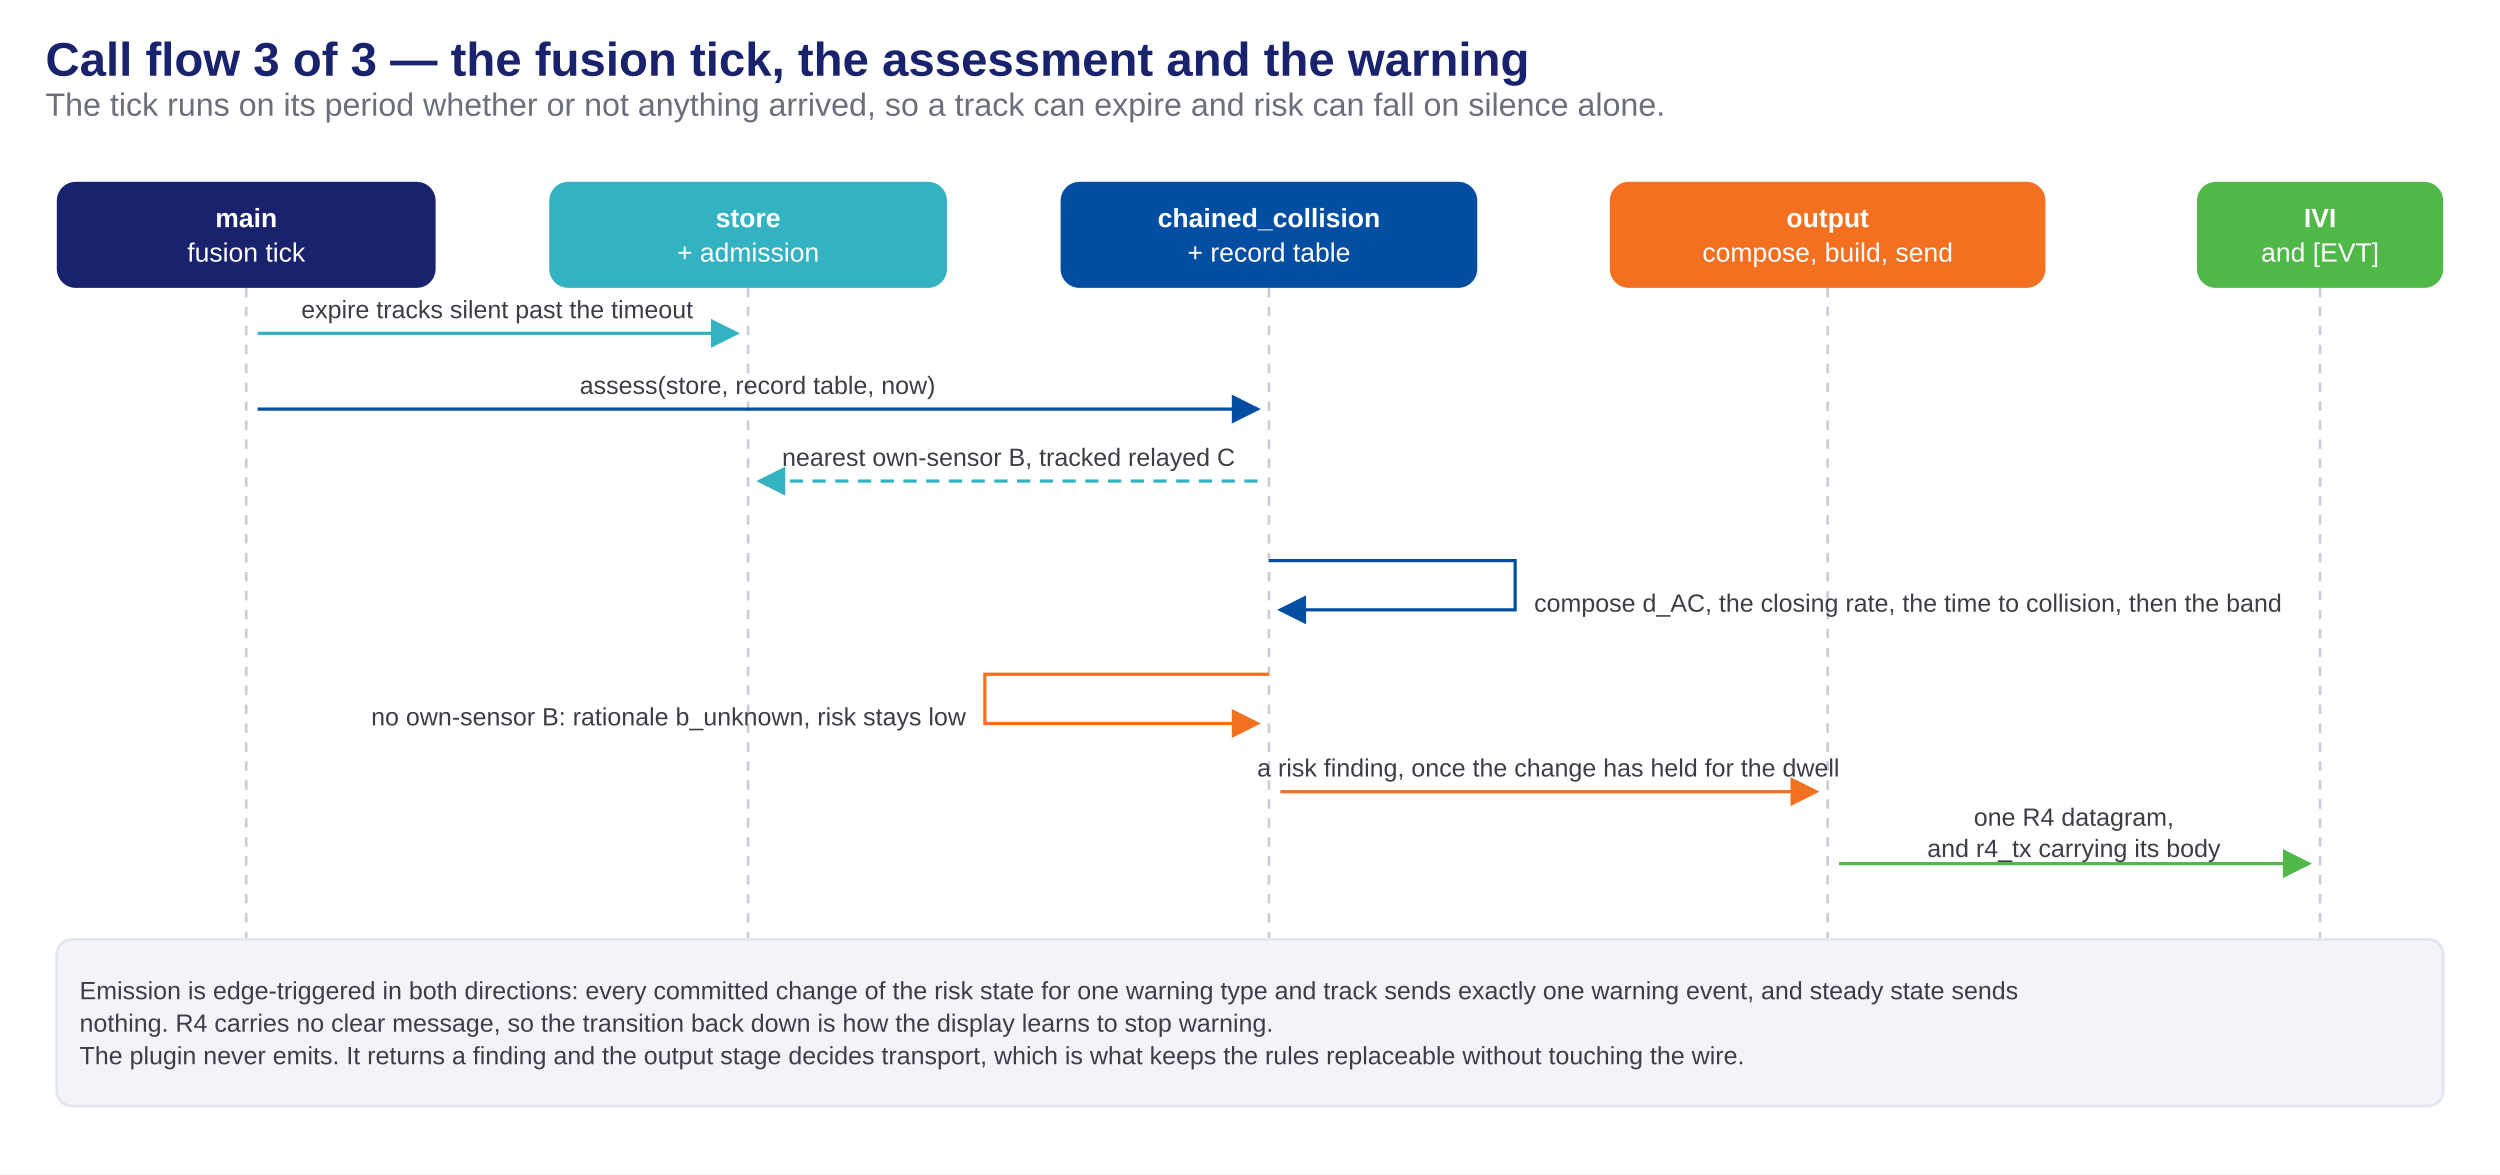
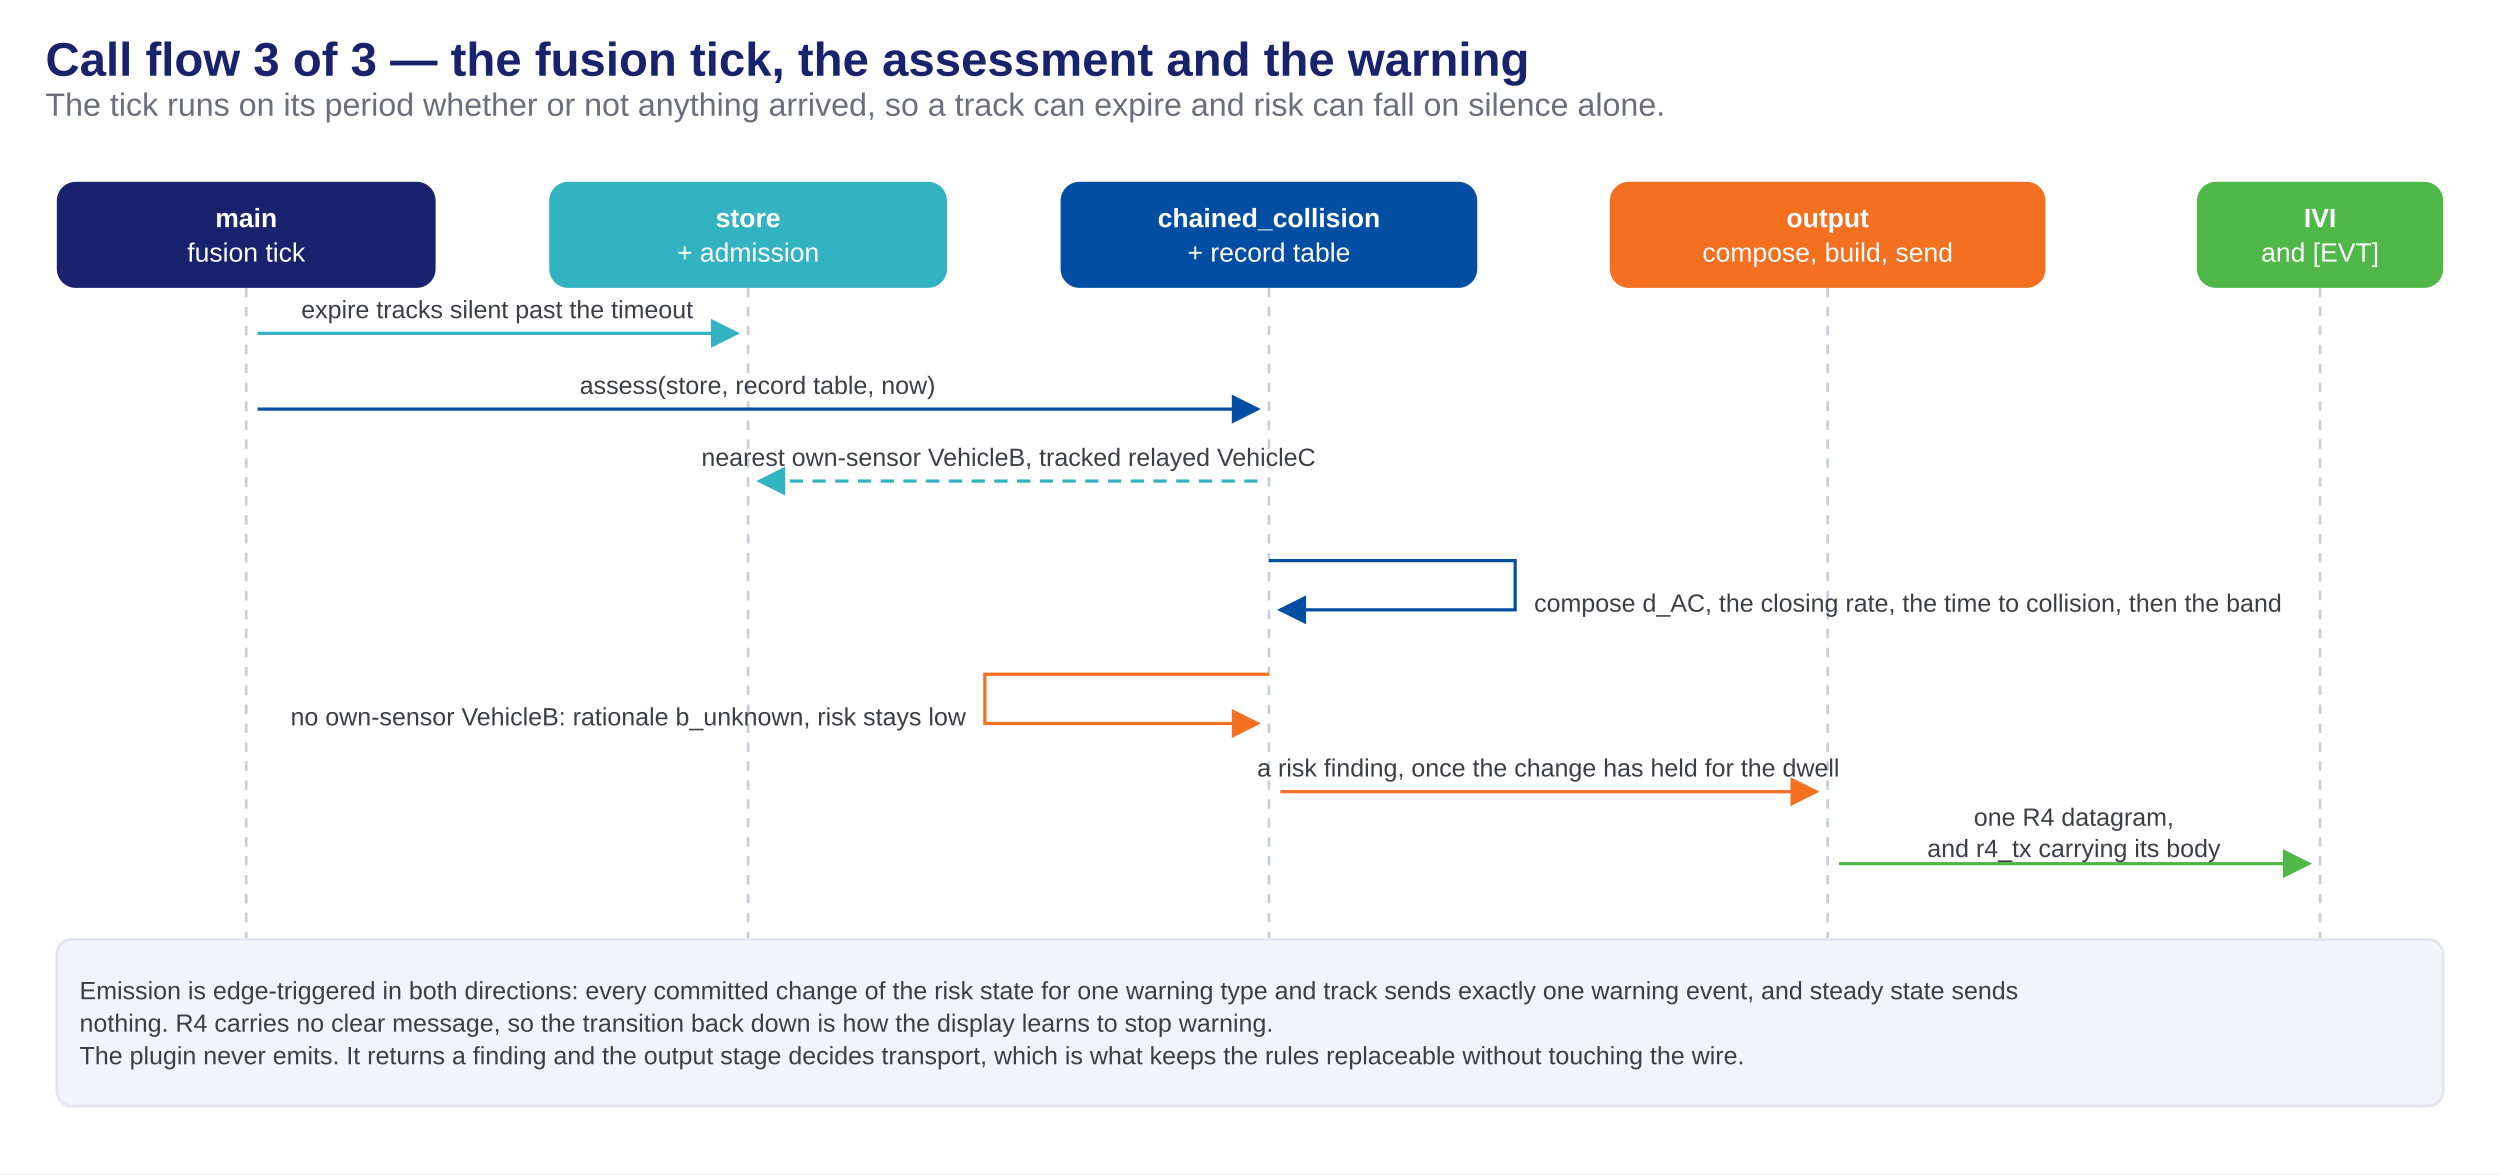
- <svg xmlns="http://www.w3.org/2000/svg" version="1.1" width="1320px" height="620px" viewBox="0 0 1320 620" font-family="Segoe UI, Arial, sans-serif" content="&lt;mxfile host=&quot;app.diagrams.net&quot;&gt;&#10;  &lt;diagram name=&quot;phase2-4-ada-callflow-3&quot; id=&quot;phase2-4-ada-callflow-3&quot;&gt;&#10;    &lt;mxGraphModel dx=&quot;1400&quot; dy=&quot;820&quot; grid=&quot;1&quot; gridSize=&quot;10&quot; guides=&quot;1&quot; tooltips=&quot;1&quot; connect=&quot;1&quot; arrows=&quot;1&quot; fold=&quot;1&quot; page=&quot;1&quot; pageScale=&quot;1&quot; pageWidth=&quot;1320&quot; pageHeight=&quot;620&quot; math=&quot;0&quot; shadow=&quot;0&quot;&gt;&#10;      &lt;root&gt;&#10;        &lt;mxCell id=&quot;0&quot; /&gt;&#10;        &lt;mxCell id=&quot;1&quot; parent=&quot;0&quot; /&gt;&#10;        &lt;mxCell id=&quot;t1&quot; value=&quot;Call flow 3 of 3 — the fusion tick, the assessment and the warning&quot; style=&quot;text;html=1;align=left;verticalAlign=middle;fontSize=25.0;fontColor=#19226D;fontStyle=1;&quot; vertex=&quot;1&quot; parent=&quot;1&quot;&gt;&lt;mxGeometry x=&quot;24&quot; y=&quot;20&quot; width=&quot;1272&quot; height=&quot;22&quot; as=&quot;geometry&quot; /&gt;&lt;/mxCell&gt;&#10;        &lt;mxCell id=&quot;t2&quot; value=&quot;The tick runs on its period whether or not anything arrived, so a track can expire and risk can fall on silence alone.&quot; style=&quot;text;html=1;align=left;verticalAlign=middle;fontSize=17.0;fontColor=#6b6e7b;fontStyle=0;&quot; vertex=&quot;1&quot; parent=&quot;1&quot;&gt;&lt;mxGeometry x=&quot;24&quot; y=&quot;44&quot; width=&quot;1272&quot; height=&quot;22&quot; as=&quot;geometry&quot; /&gt;&lt;/mxCell&gt;&#10;        &lt;mxCell id=&quot;b3&quot; value=&quot;main&amp;#10;fusion tick&quot; style=&quot;rounded=1;arcSize=10;html=1;fillColor=#19226D;strokeColor=none;fontColor=#ffffff;fontSize=14.0;fontStyle=1;whiteSpace=wrap;verticalAlign=middle;align=center;&quot; vertex=&quot;1&quot; parent=&quot;1&quot;&gt;&lt;mxGeometry x=&quot;30&quot; y=&quot;96&quot; width=&quot;200&quot; height=&quot;56&quot; as=&quot;geometry&quot; /&gt;&lt;/mxCell&gt;&#10;        &lt;mxCell id=&quot;ll4&quot; value=&quot;&quot; style=&quot;line;strokeColor=#c9cddb;dashed=1;direction=north;html=1;&quot; vertex=&quot;1&quot; parent=&quot;1&quot;&gt;&lt;mxGeometry x=&quot;130.0&quot; y=&quot;152&quot; width=&quot;1&quot; height=&quot;352&quot; as=&quot;geometry&quot; /&gt;&lt;/mxCell&gt;&#10;        &lt;mxCell id=&quot;b5&quot; value=&quot;store&amp;#10;+ admission&quot; style=&quot;rounded=1;arcSize=10;html=1;fillColor=#33B2C1;strokeColor=none;fontColor=#ffffff;fontSize=14.0;fontStyle=1;whiteSpace=wrap;verticalAlign=middle;align=center;&quot; vertex=&quot;1&quot; parent=&quot;1&quot;&gt;&lt;mxGeometry x=&quot;290&quot; y=&quot;96&quot; width=&quot;210&quot; height=&quot;56&quot; as=&quot;geometry&quot; /&gt;&lt;/mxCell&gt;&#10;        &lt;mxCell id=&quot;ll6&quot; value=&quot;&quot; style=&quot;line;strokeColor=#c9cddb;dashed=1;direction=north;html=1;&quot; vertex=&quot;1&quot; parent=&quot;1&quot;&gt;&lt;mxGeometry x=&quot;395.0&quot; y=&quot;152&quot; width=&quot;1&quot; height=&quot;352&quot; as=&quot;geometry&quot; /&gt;&lt;/mxCell&gt;&#10;        &lt;mxCell id=&quot;b7&quot; value=&quot;chained_collision&amp;#10;+ record table&quot; style=&quot;rounded=1;arcSize=10;html=1;fillColor=#034EA2;strokeColor=none;fontColor=#ffffff;fontSize=14.0;fontStyle=1;whiteSpace=wrap;verticalAlign=middle;align=center;&quot; vertex=&quot;1&quot; parent=&quot;1&quot;&gt;&lt;mxGeometry x=&quot;560&quot; y=&quot;96&quot; width=&quot;220&quot; height=&quot;56&quot; as=&quot;geometry&quot; /&gt;&lt;/mxCell&gt;&#10;        &lt;mxCell id=&quot;ll8&quot; value=&quot;&quot; style=&quot;line;strokeColor=#c9cddb;dashed=1;direction=north;html=1;&quot; vertex=&quot;1&quot; parent=&quot;1&quot;&gt;&lt;mxGeometry x=&quot;670.0&quot; y=&quot;152&quot; width=&quot;1&quot; height=&quot;352&quot; as=&quot;geometry&quot; /&gt;&lt;/mxCell&gt;&#10;        &lt;mxCell id=&quot;b9&quot; value=&quot;output&amp;#10;compose, build, send&quot; style=&quot;rounded=1;arcSize=10;html=1;fillColor=#F37021;strokeColor=none;fontColor=#ffffff;fontSize=14.0;fontStyle=1;whiteSpace=wrap;verticalAlign=middle;align=center;&quot; vertex=&quot;1&quot; parent=&quot;1&quot;&gt;&lt;mxGeometry x=&quot;850&quot; y=&quot;96&quot; width=&quot;230&quot; height=&quot;56&quot; as=&quot;geometry&quot; /&gt;&lt;/mxCell&gt;&#10;        &lt;mxCell id=&quot;ll10&quot; value=&quot;&quot; style=&quot;line;strokeColor=#c9cddb;dashed=1;direction=north;html=1;&quot; vertex=&quot;1&quot; parent=&quot;1&quot;&gt;&lt;mxGeometry x=&quot;965.0&quot; y=&quot;152&quot; width=&quot;1&quot; height=&quot;352&quot; as=&quot;geometry&quot; /&gt;&lt;/mxCell&gt;&#10;        &lt;mxCell id=&quot;b11&quot; value=&quot;IVI&amp;#10;and [EVT]&quot; style=&quot;rounded=1;arcSize=10;html=1;fillColor=#50B848;strokeColor=none;fontColor=#ffffff;fontSize=14.0;fontStyle=1;whiteSpace=wrap;verticalAlign=middle;align=center;&quot; vertex=&quot;1&quot; parent=&quot;1&quot;&gt;&lt;mxGeometry x=&quot;1160&quot; y=&quot;96&quot; width=&quot;130&quot; height=&quot;56&quot; as=&quot;geometry&quot; /&gt;&lt;/mxCell&gt;&#10;        &lt;mxCell id=&quot;ll12&quot; value=&quot;&quot; style=&quot;line;strokeColor=#c9cddb;dashed=1;direction=north;html=1;&quot; vertex=&quot;1&quot; parent=&quot;1&quot;&gt;&lt;mxGeometry x=&quot;1225.0&quot; y=&quot;152&quot; width=&quot;1&quot; height=&quot;352&quot; as=&quot;geometry&quot; /&gt;&lt;/mxCell&gt;&#10;        &lt;mxCell id=&quot;e13&quot; value=&quot;expire tracks silent past the timeout&quot; style=&quot;html=1;endArrow=block;endFill=1;strokeColor=#33B2C1;edgeStyle=orthogonalEdgeStyle;rounded=0;fontSize=13.2;fontColor=#3d3d46;labelBackgroundColor=none;&quot; edge=&quot;1&quot; parent=&quot;1&quot;&gt;&lt;mxGeometry relative=&quot;1&quot; as=&quot;geometry&quot;&gt;&lt;mxPoint x=&quot;136.0&quot; y=&quot;176&quot; as=&quot;sourcePoint&quot; /&gt;&lt;mxPoint x=&quot;389.0&quot; y=&quot;176&quot; as=&quot;targetPoint&quot; /&gt;&lt;/mxGeometry&gt;&lt;/mxCell&gt;&#10;        &lt;mxCell id=&quot;e14&quot; value=&quot;assess(store, record table, now)&quot; style=&quot;html=1;endArrow=block;endFill=1;strokeColor=#034EA2;edgeStyle=orthogonalEdgeStyle;rounded=0;fontSize=13.2;fontColor=#3d3d46;labelBackgroundColor=none;&quot; edge=&quot;1&quot; parent=&quot;1&quot;&gt;&lt;mxGeometry relative=&quot;1&quot; as=&quot;geometry&quot;&gt;&lt;mxPoint x=&quot;136.0&quot; y=&quot;216&quot; as=&quot;sourcePoint&quot; /&gt;&lt;mxPoint x=&quot;664.0&quot; y=&quot;216&quot; as=&quot;targetPoint&quot; /&gt;&lt;/mxGeometry&gt;&lt;/mxCell&gt;&#10;        &lt;mxCell id=&quot;e15&quot; value=&quot;nearest own-sensor B, tracked relayed C&quot; style=&quot;html=1;endArrow=block;endFill=1;strokeColor=#33B2C1;edgeStyle=orthogonalEdgeStyle;rounded=0;fontSize=13.2;fontColor=#3d3d46;labelBackgroundColor=none;dashed=1;&quot; edge=&quot;1&quot; parent=&quot;1&quot;&gt;&lt;mxGeometry relative=&quot;1&quot; as=&quot;geometry&quot;&gt;&lt;mxPoint x=&quot;664.0&quot; y=&quot;254&quot; as=&quot;sourcePoint&quot; /&gt;&lt;mxPoint x=&quot;401.0&quot; y=&quot;254&quot; as=&quot;targetPoint&quot; /&gt;&lt;/mxGeometry&gt;&lt;/mxCell&gt;&#10;        &lt;mxCell id=&quot;e16&quot; value=&quot;compose d_AC, the closing rate, the time to collision, then the band&quot; style=&quot;html=1;endArrow=block;endFill=1;strokeColor=#034EA2;edgeStyle=orthogonalEdgeStyle;rounded=0;fontSize=13.2;fontColor=#3d3d46;labelBackgroundColor=none;&quot; edge=&quot;1&quot; parent=&quot;1&quot;&gt;&lt;mxGeometry relative=&quot;1&quot; as=&quot;geometry&quot;&gt;&lt;mxPoint x=&quot;670.0&quot; y=&quot;296&quot; as=&quot;sourcePoint&quot; /&gt;&lt;mxPoint x=&quot;676.0&quot; y=&quot;322&quot; as=&quot;targetPoint&quot; /&gt;&lt;Array as=&quot;points&quot;&gt;&lt;mxPoint x=&quot;800.0&quot; y=&quot;296&quot; /&gt;&lt;mxPoint x=&quot;800.0&quot; y=&quot;322&quot; /&gt;&lt;/Array&gt;&lt;/mxGeometry&gt;&lt;/mxCell&gt;&#10;        &lt;mxCell id=&quot;e17&quot; value=&quot;no own-sensor B: rationale b_unknown, risk stays low&quot; style=&quot;html=1;endArrow=block;endFill=1;strokeColor=#F37021;edgeStyle=orthogonalEdgeStyle;rounded=0;fontSize=13.2;fontColor=#3d3d46;labelBackgroundColor=none;&quot; edge=&quot;1&quot; parent=&quot;1&quot;&gt;&lt;mxGeometry relative=&quot;1&quot; as=&quot;geometry&quot;&gt;&lt;mxPoint x=&quot;670.0&quot; y=&quot;356&quot; as=&quot;sourcePoint&quot; /&gt;&lt;mxPoint x=&quot;664.0&quot; y=&quot;382&quot; as=&quot;targetPoint&quot; /&gt;&lt;Array as=&quot;points&quot;&gt;&lt;mxPoint x=&quot;520.0&quot; y=&quot;356&quot; /&gt;&lt;mxPoint x=&quot;520.0&quot; y=&quot;382&quot; /&gt;&lt;/Array&gt;&lt;/mxGeometry&gt;&lt;/mxCell&gt;&#10;        &lt;mxCell id=&quot;e18&quot; value=&quot;a risk finding, once the change has held for the dwell&quot; style=&quot;html=1;endArrow=block;endFill=1;strokeColor=#F37021;edgeStyle=orthogonalEdgeStyle;rounded=0;fontSize=13.2;fontColor=#3d3d46;labelBackgroundColor=none;&quot; edge=&quot;1&quot; parent=&quot;1&quot;&gt;&lt;mxGeometry relative=&quot;1&quot; as=&quot;geometry&quot;&gt;&lt;mxPoint x=&quot;676.0&quot; y=&quot;418&quot; as=&quot;sourcePoint&quot; /&gt;&lt;mxPoint x=&quot;959.0&quot; y=&quot;418&quot; as=&quot;targetPoint&quot; /&gt;&lt;/mxGeometry&gt;&lt;/mxCell&gt;&#10;        &lt;mxCell id=&quot;e19&quot; value=&quot;one R4 datagram,&amp;#10;and r4_tx carrying its body&quot; style=&quot;html=1;endArrow=block;endFill=1;strokeColor=#50B848;edgeStyle=orthogonalEdgeStyle;rounded=0;fontSize=13.2;fontColor=#3d3d46;labelBackgroundColor=none;&quot; edge=&quot;1&quot; parent=&quot;1&quot;&gt;&lt;mxGeometry relative=&quot;1&quot; as=&quot;geometry&quot;&gt;&lt;mxPoint x=&quot;971.0&quot; y=&quot;456&quot; as=&quot;sourcePoint&quot; /&gt;&lt;mxPoint x=&quot;1219.0&quot; y=&quot;456&quot; as=&quot;targetPoint&quot; /&gt;&lt;/mxGeometry&gt;&lt;/mxCell&gt;&#10;        &lt;mxCell id=&quot;b20&quot; value=&quot;Emission is edge-triggered in both directions: every committed change of the risk state for one warning type and track sends exactly one warning event, and steady state sends&amp;#10;nothing. R4 carries no clear message, so the transition back down is how the display learns to stop warning.&amp;#10;The plugin never emits. It returns a finding and the output stage decides transport, which is what keeps the rules replaceable without touching the wire.&quot; style=&quot;rounded=1;arcSize=8;html=1;fillColor=#f2f4f9;strokeColor=#e3e6f0;fontColor=#3d3d46;fontSize=13.2;fontStyle=0;whiteSpace=wrap;verticalAlign=middle;align=left;&quot; vertex=&quot;1&quot; parent=&quot;1&quot;&gt;&lt;mxGeometry x=&quot;30&quot; y=&quot;496&quot; width=&quot;1260&quot; height=&quot;88&quot; as=&quot;geometry&quot; /&gt;&lt;/mxCell&gt;&#10;      &lt;/root&gt;&#10;    &lt;/mxGraphModel&gt;&#10;  &lt;/diagram&gt;&#10;&lt;/mxfile&gt;&#10;">
+ <svg xmlns="http://www.w3.org/2000/svg" version="1.1" width="1320px" height="620px" viewBox="0 0 1320 620" font-family="Segoe UI, Arial, sans-serif" content="&lt;mxfile host=&quot;app.diagrams.net&quot;&gt;&#10;  &lt;diagram name=&quot;phase2-4-ada-callflow-3&quot; id=&quot;phase2-4-ada-callflow-3&quot;&gt;&#10;    &lt;mxGraphModel dx=&quot;1400&quot; dy=&quot;820&quot; grid=&quot;1&quot; gridSize=&quot;10&quot; guides=&quot;1&quot; tooltips=&quot;1&quot; connect=&quot;1&quot; arrows=&quot;1&quot; fold=&quot;1&quot; page=&quot;1&quot; pageScale=&quot;1&quot; pageWidth=&quot;1320&quot; pageHeight=&quot;620&quot; math=&quot;0&quot; shadow=&quot;0&quot;&gt;&#10;      &lt;root&gt;&#10;        &lt;mxCell id=&quot;0&quot; /&gt;&#10;        &lt;mxCell id=&quot;1&quot; parent=&quot;0&quot; /&gt;&#10;        &lt;mxCell id=&quot;t1&quot; value=&quot;Call flow 3 of 3 — the fusion tick, the assessment and the warning&quot; style=&quot;text;html=1;align=left;verticalAlign=middle;fontSize=25.0;fontColor=#19226D;fontStyle=1;&quot; vertex=&quot;1&quot; parent=&quot;1&quot;&gt;&lt;mxGeometry x=&quot;24&quot; y=&quot;20&quot; width=&quot;1272&quot; height=&quot;22&quot; as=&quot;geometry&quot; /&gt;&lt;/mxCell&gt;&#10;        &lt;mxCell id=&quot;t2&quot; value=&quot;The tick runs on its period whether or not anything arrived, so a track can expire and risk can fall on silence alone.&quot; style=&quot;text;html=1;align=left;verticalAlign=middle;fontSize=17.0;fontColor=#6b6e7b;fontStyle=0;&quot; vertex=&quot;1&quot; parent=&quot;1&quot;&gt;&lt;mxGeometry x=&quot;24&quot; y=&quot;44&quot; width=&quot;1272&quot; height=&quot;22&quot; as=&quot;geometry&quot; /&gt;&lt;/mxCell&gt;&#10;        &lt;mxCell id=&quot;b3&quot; value=&quot;main&amp;#10;fusion tick&quot; style=&quot;rounded=1;arcSize=10;html=1;fillColor=#19226D;strokeColor=none;fontColor=#ffffff;fontSize=14.0;fontStyle=1;whiteSpace=wrap;verticalAlign=middle;align=center;&quot; vertex=&quot;1&quot; parent=&quot;1&quot;&gt;&lt;mxGeometry x=&quot;30&quot; y=&quot;96&quot; width=&quot;200&quot; height=&quot;56&quot; as=&quot;geometry&quot; /&gt;&lt;/mxCell&gt;&#10;        &lt;mxCell id=&quot;ll4&quot; value=&quot;&quot; style=&quot;line;strokeColor=#c9cddb;dashed=1;direction=north;html=1;&quot; vertex=&quot;1&quot; parent=&quot;1&quot;&gt;&lt;mxGeometry x=&quot;130.0&quot; y=&quot;152&quot; width=&quot;1&quot; height=&quot;352&quot; as=&quot;geometry&quot; /&gt;&lt;/mxCell&gt;&#10;        &lt;mxCell id=&quot;b5&quot; value=&quot;store&amp;#10;+ admission&quot; style=&quot;rounded=1;arcSize=10;html=1;fillColor=#33B2C1;strokeColor=none;fontColor=#ffffff;fontSize=14.0;fontStyle=1;whiteSpace=wrap;verticalAlign=middle;align=center;&quot; vertex=&quot;1&quot; parent=&quot;1&quot;&gt;&lt;mxGeometry x=&quot;290&quot; y=&quot;96&quot; width=&quot;210&quot; height=&quot;56&quot; as=&quot;geometry&quot; /&gt;&lt;/mxCell&gt;&#10;        &lt;mxCell id=&quot;ll6&quot; value=&quot;&quot; style=&quot;line;strokeColor=#c9cddb;dashed=1;direction=north;html=1;&quot; vertex=&quot;1&quot; parent=&quot;1&quot;&gt;&lt;mxGeometry x=&quot;395.0&quot; y=&quot;152&quot; width=&quot;1&quot; height=&quot;352&quot; as=&quot;geometry&quot; /&gt;&lt;/mxCell&gt;&#10;        &lt;mxCell id=&quot;b7&quot; value=&quot;chained_collision&amp;#10;+ record table&quot; style=&quot;rounded=1;arcSize=10;html=1;fillColor=#034EA2;strokeColor=none;fontColor=#ffffff;fontSize=14.0;fontStyle=1;whiteSpace=wrap;verticalAlign=middle;align=center;&quot; vertex=&quot;1&quot; parent=&quot;1&quot;&gt;&lt;mxGeometry x=&quot;560&quot; y=&quot;96&quot; width=&quot;220&quot; height=&quot;56&quot; as=&quot;geometry&quot; /&gt;&lt;/mxCell&gt;&#10;        &lt;mxCell id=&quot;ll8&quot; value=&quot;&quot; style=&quot;line;strokeColor=#c9cddb;dashed=1;direction=north;html=1;&quot; vertex=&quot;1&quot; parent=&quot;1&quot;&gt;&lt;mxGeometry x=&quot;670.0&quot; y=&quot;152&quot; width=&quot;1&quot; height=&quot;352&quot; as=&quot;geometry&quot; /&gt;&lt;/mxCell&gt;&#10;        &lt;mxCell id=&quot;b9&quot; value=&quot;output&amp;#10;compose, build, send&quot; style=&quot;rounded=1;arcSize=10;html=1;fillColor=#F37021;strokeColor=none;fontColor=#ffffff;fontSize=14.0;fontStyle=1;whiteSpace=wrap;verticalAlign=middle;align=center;&quot; vertex=&quot;1&quot; parent=&quot;1&quot;&gt;&lt;mxGeometry x=&quot;850&quot; y=&quot;96&quot; width=&quot;230&quot; height=&quot;56&quot; as=&quot;geometry&quot; /&gt;&lt;/mxCell&gt;&#10;        &lt;mxCell id=&quot;ll10&quot; value=&quot;&quot; style=&quot;line;strokeColor=#c9cddb;dashed=1;direction=north;html=1;&quot; vertex=&quot;1&quot; parent=&quot;1&quot;&gt;&lt;mxGeometry x=&quot;965.0&quot; y=&quot;152&quot; width=&quot;1&quot; height=&quot;352&quot; as=&quot;geometry&quot; /&gt;&lt;/mxCell&gt;&#10;        &lt;mxCell id=&quot;b11&quot; value=&quot;IVI&amp;#10;and [EVT]&quot; style=&quot;rounded=1;arcSize=10;html=1;fillColor=#50B848;strokeColor=none;fontColor=#ffffff;fontSize=14.0;fontStyle=1;whiteSpace=wrap;verticalAlign=middle;align=center;&quot; vertex=&quot;1&quot; parent=&quot;1&quot;&gt;&lt;mxGeometry x=&quot;1160&quot; y=&quot;96&quot; width=&quot;130&quot; height=&quot;56&quot; as=&quot;geometry&quot; /&gt;&lt;/mxCell&gt;&#10;        &lt;mxCell id=&quot;ll12&quot; value=&quot;&quot; style=&quot;line;strokeColor=#c9cddb;dashed=1;direction=north;html=1;&quot; vertex=&quot;1&quot; parent=&quot;1&quot;&gt;&lt;mxGeometry x=&quot;1225.0&quot; y=&quot;152&quot; width=&quot;1&quot; height=&quot;352&quot; as=&quot;geometry&quot; /&gt;&lt;/mxCell&gt;&#10;        &lt;mxCell id=&quot;e13&quot; value=&quot;expire tracks silent past the timeout&quot; style=&quot;html=1;endArrow=block;endFill=1;strokeColor=#33B2C1;edgeStyle=orthogonalEdgeStyle;rounded=0;fontSize=13.2;fontColor=#3d3d46;labelBackgroundColor=none;&quot; edge=&quot;1&quot; parent=&quot;1&quot;&gt;&lt;mxGeometry relative=&quot;1&quot; as=&quot;geometry&quot;&gt;&lt;mxPoint x=&quot;136.0&quot; y=&quot;176&quot; as=&quot;sourcePoint&quot; /&gt;&lt;mxPoint x=&quot;389.0&quot; y=&quot;176&quot; as=&quot;targetPoint&quot; /&gt;&lt;/mxGeometry&gt;&lt;/mxCell&gt;&#10;        &lt;mxCell id=&quot;e14&quot; value=&quot;assess(store, record table, now)&quot; style=&quot;html=1;endArrow=block;endFill=1;strokeColor=#034EA2;edgeStyle=orthogonalEdgeStyle;rounded=0;fontSize=13.2;fontColor=#3d3d46;labelBackgroundColor=none;&quot; edge=&quot;1&quot; parent=&quot;1&quot;&gt;&lt;mxGeometry relative=&quot;1&quot; as=&quot;geometry&quot;&gt;&lt;mxPoint x=&quot;136.0&quot; y=&quot;216&quot; as=&quot;sourcePoint&quot; /&gt;&lt;mxPoint x=&quot;664.0&quot; y=&quot;216&quot; as=&quot;targetPoint&quot; /&gt;&lt;/mxGeometry&gt;&lt;/mxCell&gt;&#10;        &lt;mxCell id=&quot;e15&quot; value=&quot;nearest own-sensor VehicleB, tracked relayed VehicleC&quot; style=&quot;html=1;endArrow=block;endFill=1;strokeColor=#33B2C1;edgeStyle=orthogonalEdgeStyle;rounded=0;fontSize=13.2;fontColor=#3d3d46;labelBackgroundColor=none;dashed=1;&quot; edge=&quot;1&quot; parent=&quot;1&quot;&gt;&lt;mxGeometry relative=&quot;1&quot; as=&quot;geometry&quot;&gt;&lt;mxPoint x=&quot;664.0&quot; y=&quot;254&quot; as=&quot;sourcePoint&quot; /&gt;&lt;mxPoint x=&quot;401.0&quot; y=&quot;254&quot; as=&quot;targetPoint&quot; /&gt;&lt;/mxGeometry&gt;&lt;/mxCell&gt;&#10;        &lt;mxCell id=&quot;e16&quot; value=&quot;compose d_AC, the closing rate, the time to collision, then the band&quot; style=&quot;html=1;endArrow=block;endFill=1;strokeColor=#034EA2;edgeStyle=orthogonalEdgeStyle;rounded=0;fontSize=13.2;fontColor=#3d3d46;labelBackgroundColor=none;&quot; edge=&quot;1&quot; parent=&quot;1&quot;&gt;&lt;mxGeometry relative=&quot;1&quot; as=&quot;geometry&quot;&gt;&lt;mxPoint x=&quot;670.0&quot; y=&quot;296&quot; as=&quot;sourcePoint&quot; /&gt;&lt;mxPoint x=&quot;676.0&quot; y=&quot;322&quot; as=&quot;targetPoint&quot; /&gt;&lt;Array as=&quot;points&quot;&gt;&lt;mxPoint x=&quot;800.0&quot; y=&quot;296&quot; /&gt;&lt;mxPoint x=&quot;800.0&quot; y=&quot;322&quot; /&gt;&lt;/Array&gt;&lt;/mxGeometry&gt;&lt;/mxCell&gt;&#10;        &lt;mxCell id=&quot;e17&quot; value=&quot;no own-sensor VehicleB: rationale b_unknown, risk stays low&quot; style=&quot;html=1;endArrow=block;endFill=1;strokeColor=#F37021;edgeStyle=orthogonalEdgeStyle;rounded=0;fontSize=13.2;fontColor=#3d3d46;labelBackgroundColor=none;&quot; edge=&quot;1&quot; parent=&quot;1&quot;&gt;&lt;mxGeometry relative=&quot;1&quot; as=&quot;geometry&quot;&gt;&lt;mxPoint x=&quot;670.0&quot; y=&quot;356&quot; as=&quot;sourcePoint&quot; /&gt;&lt;mxPoint x=&quot;664.0&quot; y=&quot;382&quot; as=&quot;targetPoint&quot; /&gt;&lt;Array as=&quot;points&quot;&gt;&lt;mxPoint x=&quot;520.0&quot; y=&quot;356&quot; /&gt;&lt;mxPoint x=&quot;520.0&quot; y=&quot;382&quot; /&gt;&lt;/Array&gt;&lt;/mxGeometry&gt;&lt;/mxCell&gt;&#10;        &lt;mxCell id=&quot;e18&quot; value=&quot;a risk finding, once the change has held for the dwell&quot; style=&quot;html=1;endArrow=block;endFill=1;strokeColor=#F37021;edgeStyle=orthogonalEdgeStyle;rounded=0;fontSize=13.2;fontColor=#3d3d46;labelBackgroundColor=none;&quot; edge=&quot;1&quot; parent=&quot;1&quot;&gt;&lt;mxGeometry relative=&quot;1&quot; as=&quot;geometry&quot;&gt;&lt;mxPoint x=&quot;676.0&quot; y=&quot;418&quot; as=&quot;sourcePoint&quot; /&gt;&lt;mxPoint x=&quot;959.0&quot; y=&quot;418&quot; as=&quot;targetPoint&quot; /&gt;&lt;/mxGeometry&gt;&lt;/mxCell&gt;&#10;        &lt;mxCell id=&quot;e19&quot; value=&quot;one R4 datagram,&amp;#10;and r4_tx carrying its body&quot; style=&quot;html=1;endArrow=block;endFill=1;strokeColor=#50B848;edgeStyle=orthogonalEdgeStyle;rounded=0;fontSize=13.2;fontColor=#3d3d46;labelBackgroundColor=none;&quot; edge=&quot;1&quot; parent=&quot;1&quot;&gt;&lt;mxGeometry relative=&quot;1&quot; as=&quot;geometry&quot;&gt;&lt;mxPoint x=&quot;971.0&quot; y=&quot;456&quot; as=&quot;sourcePoint&quot; /&gt;&lt;mxPoint x=&quot;1219.0&quot; y=&quot;456&quot; as=&quot;targetPoint&quot; /&gt;&lt;/mxGeometry&gt;&lt;/mxCell&gt;&#10;        &lt;mxCell id=&quot;b20&quot; value=&quot;Emission is edge-triggered in both directions: every committed change of the risk state for one warning type and track sends exactly one warning event, and steady state sends&amp;#10;nothing. R4 carries no clear message, so the transition back down is how the display learns to stop warning.&amp;#10;The plugin never emits. It returns a finding and the output stage decides transport, which is what keeps the rules replaceable without touching the wire.&quot; style=&quot;rounded=1;arcSize=8;html=1;fillColor=#f2f4f9;strokeColor=#e3e6f0;fontColor=#3d3d46;fontSize=13.2;fontStyle=0;whiteSpace=wrap;verticalAlign=middle;align=left;&quot; vertex=&quot;1&quot; parent=&quot;1&quot;&gt;&lt;mxGeometry x=&quot;30&quot; y=&quot;496&quot; width=&quot;1260&quot; height=&quot;88&quot; as=&quot;geometry&quot; /&gt;&lt;/mxCell&gt;&#10;      &lt;/root&gt;&#10;    &lt;/mxGraphModel&gt;&#10;  &lt;/diagram&gt;&#10;&lt;/mxfile&gt;&#10;">
  <rect width="1320" height="620" fill="#ffffff" />
  <defs>
    <marker id="ar034EA2" markerWidth="9" markerHeight="9" refX="8" refY="4.5" orient="auto">
      <path d="M0,0 L9,4.5 L0,9 z" fill="#034EA2" />
    </marker>
    <marker id="ar33B2C1" markerWidth="9" markerHeight="9" refX="8" refY="4.5" orient="auto">
      <path d="M0,0 L9,4.5 L0,9 z" fill="#33B2C1" />
    </marker>
    <marker id="ar50B848" markerWidth="9" markerHeight="9" refX="8" refY="4.5" orient="auto">
      <path d="M0,0 L9,4.5 L0,9 z" fill="#50B848" />
    </marker>
    <marker id="arF37021" markerWidth="9" markerHeight="9" refX="8" refY="4.5" orient="auto">
      <path d="M0,0 L9,4.5 L0,9 z" fill="#F37021" />
    </marker>
  </defs>
  <line x1="1225.0" y1="152" x2="1225.0" y2="504" stroke="#c9cddb" stroke-width="1.4" stroke-dasharray="5 5" />
  <line x1="965.0" y1="152" x2="965.0" y2="504" stroke="#c9cddb" stroke-width="1.4" stroke-dasharray="5 5" />
  <line x1="670.0" y1="152" x2="670.0" y2="504" stroke="#c9cddb" stroke-width="1.4" stroke-dasharray="5 5" />
  <line x1="395.0" y1="152" x2="395.0" y2="504" stroke="#c9cddb" stroke-width="1.4" stroke-dasharray="5 5" />
  <line x1="130.0" y1="152" x2="130.0" y2="504" stroke="#c9cddb" stroke-width="1.4" stroke-dasharray="5 5" />
  <text x="24" y="40" font-size="25.0" fill="#19226D" text-anchor="start" font-weight="bold">Call flow 3 of 3 — the fusion tick, the assessment and the warning</text>
  <text x="24" y="61.12" font-size="17.0" fill="#6b6e7b" text-anchor="start">The tick runs on its period whether or not anything arrived, so a track can expire and risk can fall on silence alone.</text>
  <rect x="30" y="96" width="200" height="56" rx="10" fill="#19226D" stroke="none" stroke-width="1.5" />
  <text x="130" y="119.94" font-size="14.0" fill="#ffffff" text-anchor="middle" font-weight="bold">main</text>
  <text x="130" y="138.14" font-size="14.0" fill="#ffffff" text-anchor="middle">fusion tick</text>
  <rect x="290" y="96" width="210" height="56" rx="10" fill="#33B2C1" stroke="none" stroke-width="1.5" />
  <text x="395" y="119.94" font-size="14.0" fill="#ffffff" text-anchor="middle" font-weight="bold">store</text>
  <text x="395" y="138.14" font-size="14.0" fill="#ffffff" text-anchor="middle">+ admission</text>
  <rect x="560" y="96" width="220" height="56" rx="10" fill="#034EA2" stroke="none" stroke-width="1.5" />
  <text x="670" y="119.94" font-size="14.0" fill="#ffffff" text-anchor="middle" font-weight="bold">chained_collision</text>
  <text x="670" y="138.14" font-size="14.0" fill="#ffffff" text-anchor="middle">+ record table</text>
  <rect x="850" y="96" width="230" height="56" rx="10" fill="#F37021" stroke="none" stroke-width="1.5" />
  <text x="965" y="119.94" font-size="14.0" fill="#ffffff" text-anchor="middle" font-weight="bold">output</text>
  <text x="965" y="138.14" font-size="14.0" fill="#ffffff" text-anchor="middle">compose, build, send</text>
  <rect x="1160" y="96" width="130" height="56" rx="10" fill="#50B848" stroke="none" stroke-width="1.5" />
  <text x="1225" y="119.94" font-size="14.0" fill="#ffffff" text-anchor="middle" font-weight="bold">IVI</text>
  <text x="1225" y="138.14" font-size="14.0" fill="#ffffff" text-anchor="middle">and [EVT]</text>
  <rect x="30" y="496" width="1260" height="88" rx="8" fill="#f2f4f9" stroke="#e3e6f0" stroke-width="1.5" />
  <text x="42" y="527.592" font-size="13.2" fill="#3d3d46" text-anchor="start">Emission is edge-triggered in both directions: every committed change of the risk state for one warning type and track sends exactly one warning event, and steady state sends</text>
  <text x="42" y="544.752" font-size="13.2" fill="#3d3d46" text-anchor="start">nothing. R4 carries no clear message, so the transition back down is how the display learns to stop warning.</text>
  <text x="42" y="561.912" font-size="13.2" fill="#3d3d46" text-anchor="start">The plugin never emits. It returns a finding and the output stage decides transport, which is what keeps the rules replaceable without touching the wire.</text>
  <polyline points="136,176 389,176" fill="none" stroke="#33B2C1" stroke-width="1.7" marker-end="url(#ar33B2C1)" />
  <text x="262.5" y="168" font-size="13.2" fill="#3d3d46" text-anchor="middle">expire tracks silent past the timeout</text>
  <polyline points="136,216 664,216" fill="none" stroke="#034EA2" stroke-width="1.7" marker-end="url(#ar034EA2)" />
  <text x="400" y="208" font-size="13.2" fill="#3d3d46" text-anchor="middle">assess(store, record table, now)</text>
  <polyline points="664,254 401,254" fill="none" stroke="#33B2C1" stroke-width="1.7" stroke-dasharray="7 5" marker-end="url(#ar33B2C1)" />
-   <text x="532.5" y="246" font-size="13.2" fill="#3d3d46" text-anchor="middle">nearest own-sensor B, tracked relayed C</text>
+   <text x="532.5" y="246" font-size="13.2" fill="#3d3d46" text-anchor="middle">nearest own-sensor VehicleB, tracked relayed VehicleC</text>
  <polyline points="670,296 800,296 800,322 676,322" fill="none" stroke="#034EA2" stroke-width="1.7" marker-end="url(#ar034EA2)" />
  <text x="810" y="323" font-size="13.2" fill="#3d3d46" text-anchor="start">compose d_AC, the closing rate, the time to collision, then the band</text>
  <polyline points="670,356 520,356 520,382 664,382" fill="none" stroke="#F37021" stroke-width="1.7" marker-end="url(#arF37021)" />
-   <text x="510" y="383" font-size="13.2" fill="#3d3d46" text-anchor="end">no own-sensor B: rationale b_unknown, risk stays low</text>
+   <text x="510" y="383" font-size="13.2" fill="#3d3d46" text-anchor="end">no own-sensor VehicleB: rationale b_unknown, risk stays low</text>
  <polyline points="676,418 959,418" fill="none" stroke="#F37021" stroke-width="1.7" marker-end="url(#arF37021)" />
  <text x="817.5" y="410" font-size="13.2" fill="#3d3d46" text-anchor="middle">a risk finding, once the change has held for the dwell</text>
  <polyline points="971,456 1219,456" fill="none" stroke="#50B848" stroke-width="1.7" marker-end="url(#ar50B848)" />
  <text x="1095" y="436" font-size="13.2" fill="#3d3d46" text-anchor="middle">one R4 datagram,</text>
  <text x="1095" y="452.5" font-size="13.2" fill="#3d3d46" text-anchor="middle">and r4_tx carrying its body</text>
</svg>
